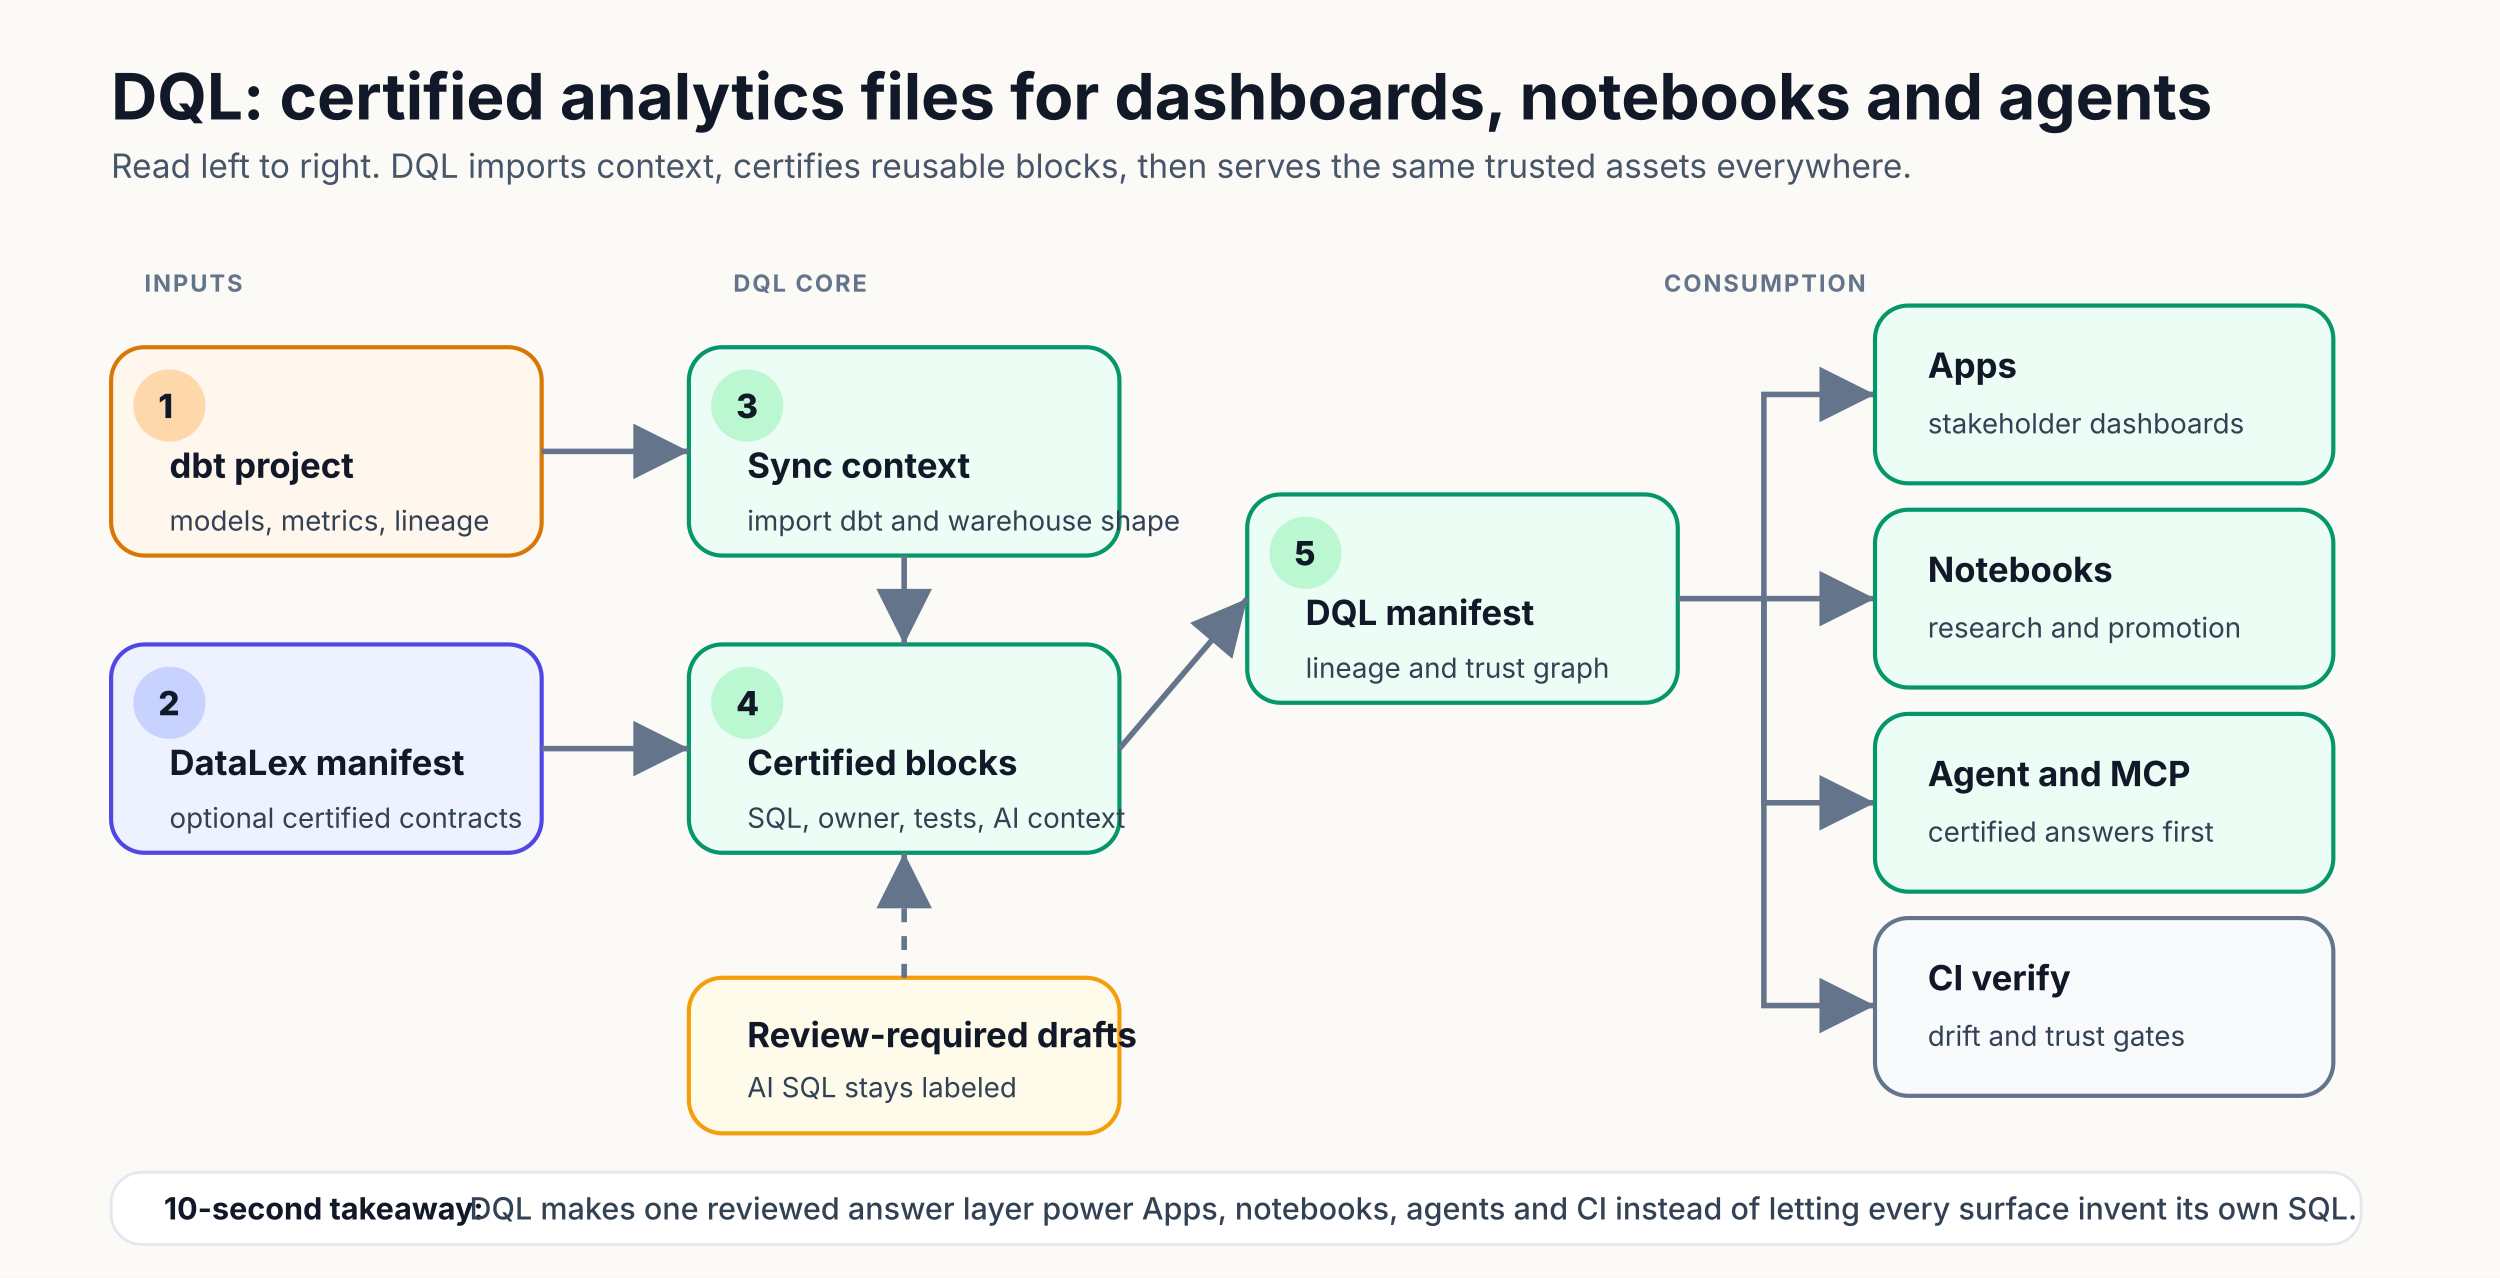
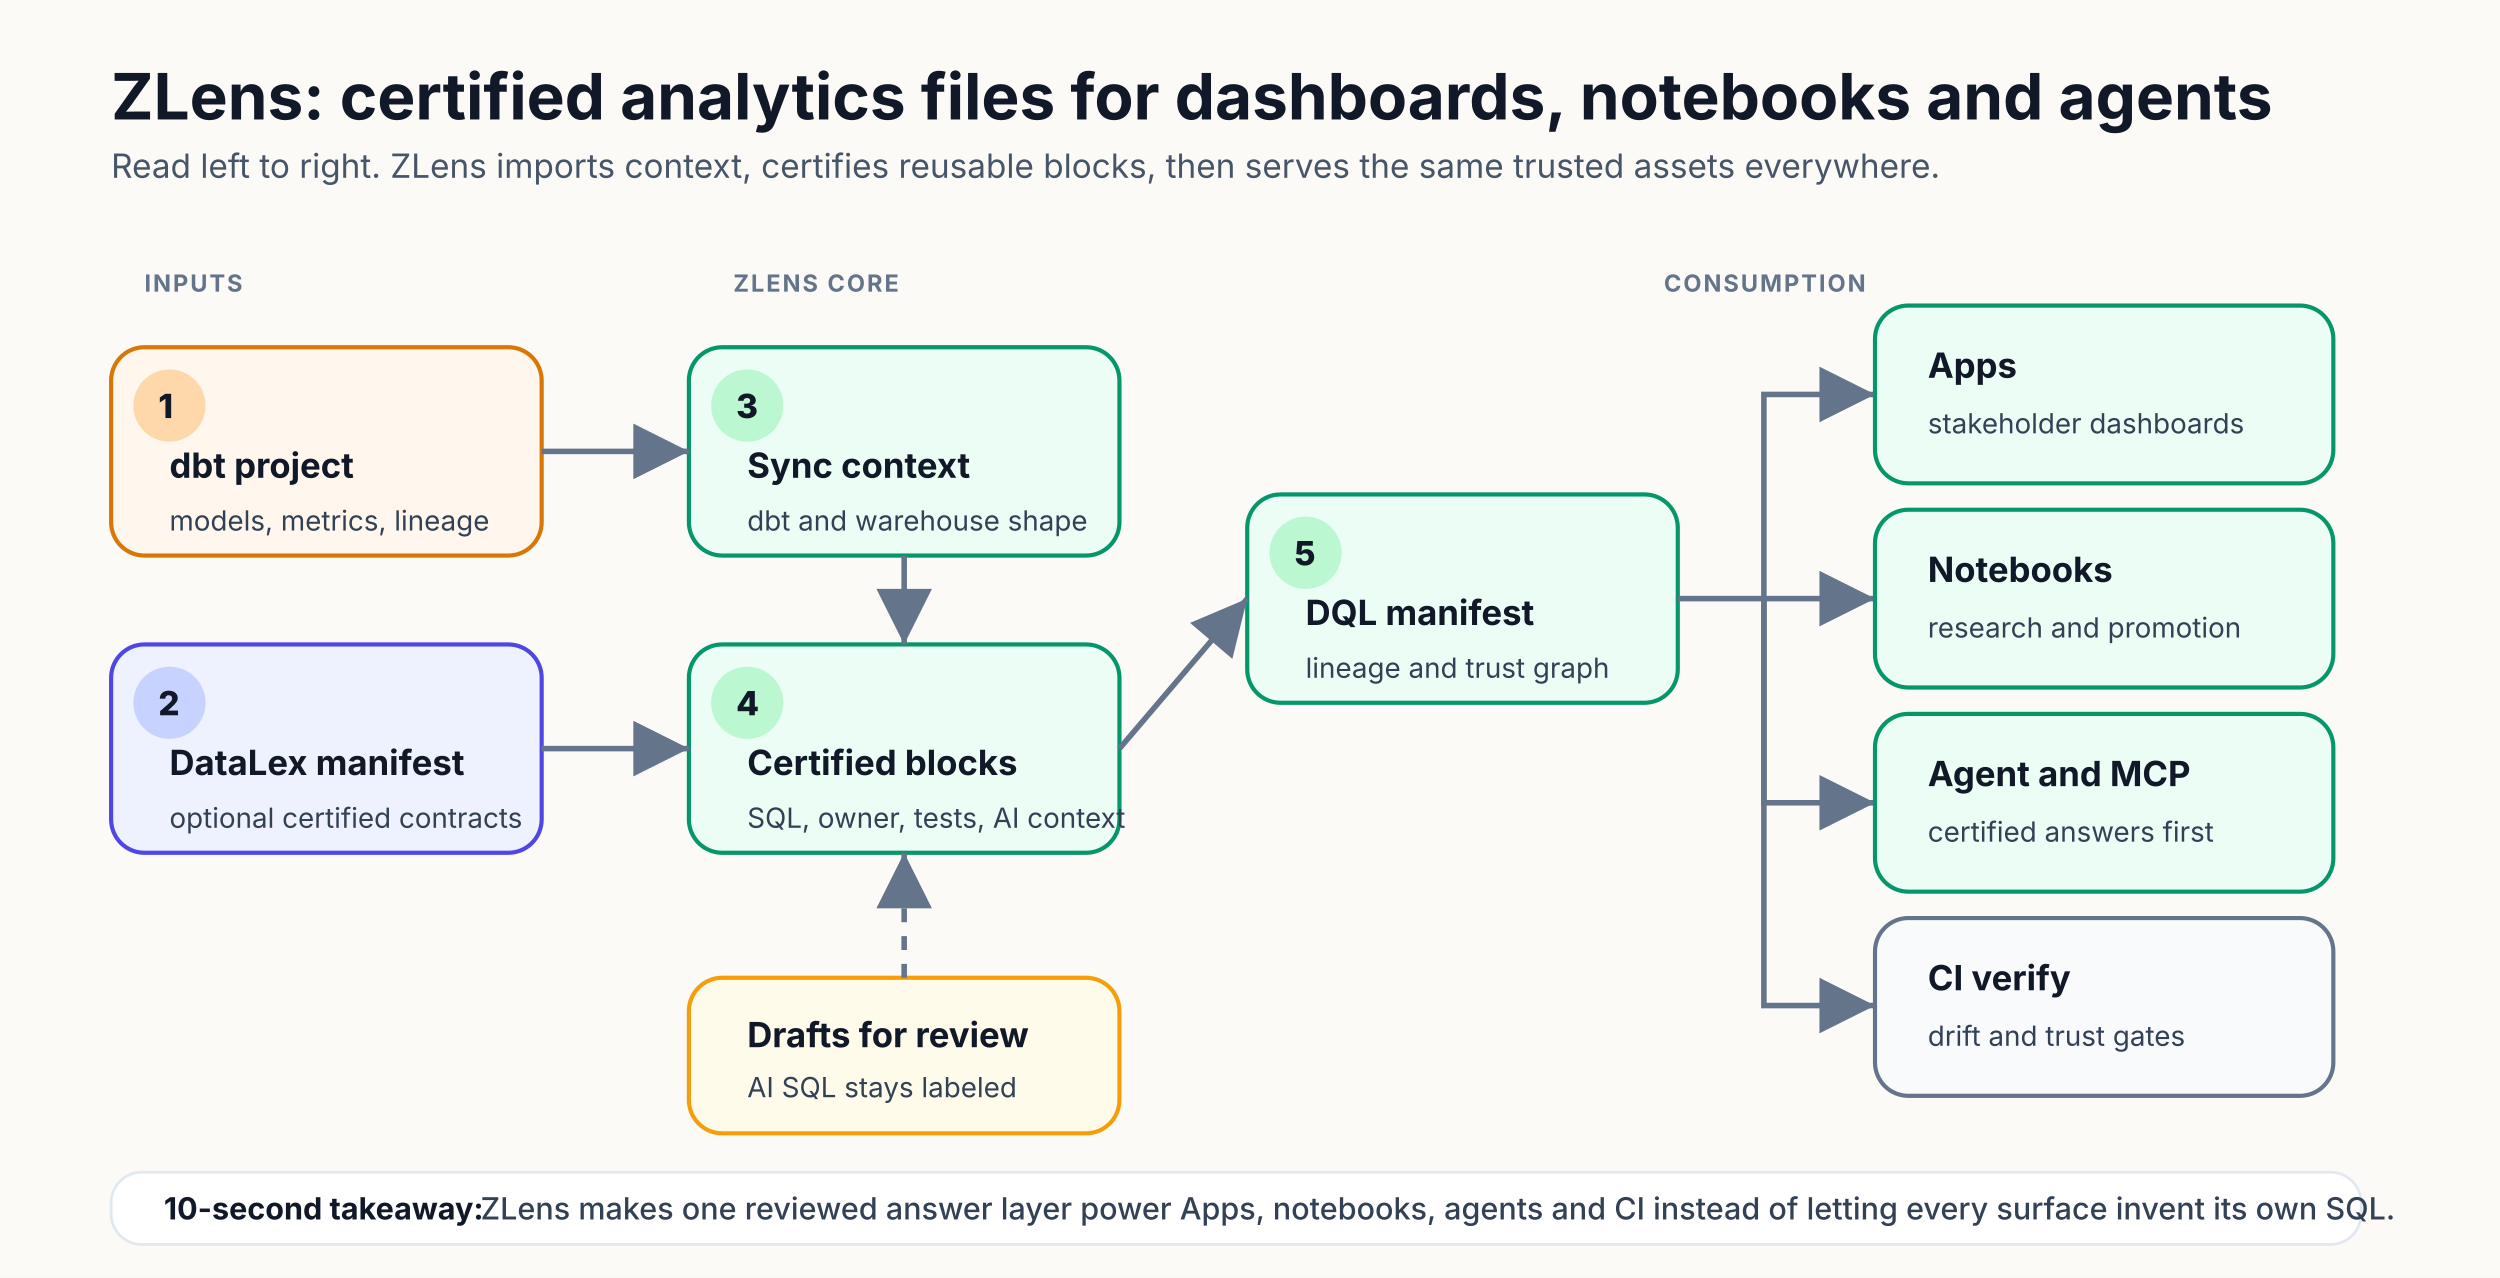
<svg xmlns="http://www.w3.org/2000/svg" width="1800" height="920" viewBox="0 0 1800 920" role="img" aria-labelledby="title desc">
  <defs>
    <style>
      .bg { fill: #fbfaf7; }
      .title { fill: #111827; font: 700 46px system-ui, -apple-system, BlinkMacSystemFont, "Segoe UI", sans-serif; }
      .subtitle { fill: #475569; font: 400 24px system-ui, -apple-system, BlinkMacSystemFont, "Segoe UI", sans-serif; }
      .label { fill: #64748b; font: 700 17px system-ui, -apple-system, BlinkMacSystemFont, "Segoe UI", sans-serif; letter-spacing: 1.4px; }
      .card { stroke-width: 3; rx: 24; }
      .source { fill: #fff7ed; stroke: #d97706; }
      .contract { fill: #eef2ff; stroke: #4f46e5; }
      .dql { fill: #ecfdf5; stroke: #059669; }
      .draft { fill: #fffbeb; stroke: #f59e0b; }
      .gate { fill: #f8fafc; stroke: #64748b; }
      .num { fill: #111827; font: 800 24px system-ui, -apple-system, BlinkMacSystemFont, "Segoe UI", sans-serif; }
      .cardTitle { fill: #111827; font: 700 25px system-ui, -apple-system, BlinkMacSystemFont, "Segoe UI", sans-serif; }
      .cardText { fill: #334155; font: 400 20px system-ui, -apple-system, BlinkMacSystemFont, "Segoe UI", sans-serif; }
      .noteStrong { fill: #111827; font: 700 22px system-ui, -apple-system, BlinkMacSystemFont, "Segoe UI", sans-serif; }
      .note { fill: #334155; font: 500 22px system-ui, -apple-system, BlinkMacSystemFont, "Segoe UI", sans-serif; }
      .arrow { stroke: #64748b; stroke-width: 4; fill: none; marker-end: url(#arrowhead); }
      .dash { stroke-dasharray: 10 10; }
    </style>
    <marker id="arrowhead" markerWidth="14" markerHeight="14" refX="10" refY="5" orient="auto">
      <path d="M0,0 L10,5 L0,10 Z" fill="#64748b" />
    </marker>
  </defs>
  <rect class="bg" width="1800" height="920" />
-   <text x="80" y="86" class="title">DQL: certified analytics files for dashboards, notebooks and agents</text>
-   <text x="80" y="128" class="subtitle">Read left to right. DQL imports context, certifies reusable blocks, then serves the same trusted assets everywhere.</text>
+   <text x="80" y="86" class="title">ZLens: certified analytics files for dashboards, notebooks and agents</text>
+   <text x="80" y="128" class="subtitle">Read left to right. ZLens imports context, certifies reusable blocks, then serves the same trusted assets everywhere.</text>
  <text x="104" y="210" class="label">INPUTS</text>
-   <text x="528" y="210" class="label">DQL CORE</text>
+   <text x="528" y="210" class="label">ZLENS CORE</text>
  <text x="1198" y="210" class="label">CONSUMPTION</text>
  <rect x="80" y="250" width="310" height="150" class="card source" />
  <circle cx="122" cy="292" r="26" fill="#fed7aa" />
  <text x="114" y="301" class="num">1</text>
  <text x="122" y="344" class="cardTitle">dbt project</text>
  <text x="122" y="382" class="cardText">models, metrics, lineage</text>
  <rect x="80" y="464" width="310" height="150" class="card contract" />
  <circle cx="122" cy="506" r="26" fill="#c7d2fe" />
  <text x="114" y="515" class="num">2</text>
  <text x="122" y="558" class="cardTitle">DataLex manifest</text>
  <text x="122" y="596" class="cardText">optional certified contracts</text>
  <rect x="496" y="250" width="310" height="150" class="card dql" />
  <circle cx="538" cy="292" r="26" fill="#bbf7d0" />
  <text x="530" y="301" class="num">3</text>
  <text x="538" y="344" class="cardTitle">Sync context</text>
-   <text x="538" y="382" class="cardText">import dbt and warehouse shape</text>
+   <text x="538" y="382" class="cardText">dbt and warehouse shape</text>
  <rect x="496" y="464" width="310" height="150" class="card dql" />
  <circle cx="538" cy="506" r="26" fill="#bbf7d0" />
  <text x="530" y="515" class="num">4</text>
  <text x="538" y="558" class="cardTitle">Certified blocks</text>
  <text x="538" y="596" class="cardText">SQL, owner, tests, AI context</text>
  <rect x="898" y="356" width="310" height="150" class="card dql" />
  <circle cx="940" cy="398" r="26" fill="#bbf7d0" />
  <text x="932" y="407" class="num">5</text>
  <text x="940" y="450" class="cardTitle">DQL manifest</text>
  <text x="940" y="488" class="cardText">lineage and trust graph</text>
  <path class="arrow" d="M390 325 L496 325" />
  <path class="arrow" d="M390 539 L496 539" />
  <path class="arrow" d="M651 400 L651 464" />
  <path class="arrow" d="M806 539 L898 431" />
  <line x1="1208" y1="431" x2="1270" y2="431" stroke="#64748b" stroke-width="4" />
  <path class="arrow" d="M1270 431 L1270 284 L1350 284" />
  <path class="arrow" d="M1270 431 L1350 431" />
  <path class="arrow" d="M1270 431 L1270 578 L1350 578" />
  <path class="arrow" d="M1270 431 L1270 724 L1350 724" />
  <rect x="1350" y="220" width="330" height="128" class="card dql" />
  <text x="1388" y="272" class="cardTitle">Apps</text>
  <text x="1388" y="312" class="cardText">stakeholder dashboards</text>
  <rect x="1350" y="367" width="330" height="128" class="card dql" />
  <text x="1388" y="419" class="cardTitle">Notebooks</text>
  <text x="1388" y="459" class="cardText">research and promotion</text>
  <rect x="1350" y="514" width="330" height="128" class="card dql" />
  <text x="1388" y="566" class="cardTitle">Agent and MCP</text>
  <text x="1388" y="606" class="cardText">certified answers first</text>
  <rect x="1350" y="661" width="330" height="128" class="card gate" />
  <text x="1388" y="713" class="cardTitle">CI verify</text>
  <text x="1388" y="753" class="cardText">drift and trust gates</text>
  <rect x="496" y="704" width="310" height="112" class="card draft" />
-   <text x="538" y="754" class="cardTitle">Review-required drafts</text>
+   <text x="538" y="754" class="cardTitle">Drafts for review</text>
  <text x="538" y="790" class="cardText">AI SQL stays labeled</text>
  <path class="arrow dash" d="M651 704 L651 614" />
  <rect x="80" y="844" width="1620" height="52" rx="22" fill="#ffffff" stroke="#e2e8f0" stroke-width="2" />
  <text x="118" y="878" class="noteStrong">10-second takeaway:</text>
-   <text x="338" y="878" class="note">DQL makes one reviewed answer layer power Apps, notebooks, agents and CI instead of letting every surface invent its own SQL.</text>
+   <text x="346" y="878" class="note">ZLens makes one reviewed answer layer power Apps, notebooks, agents and CI instead of letting every surface invent its own SQL.</text>
</svg>
